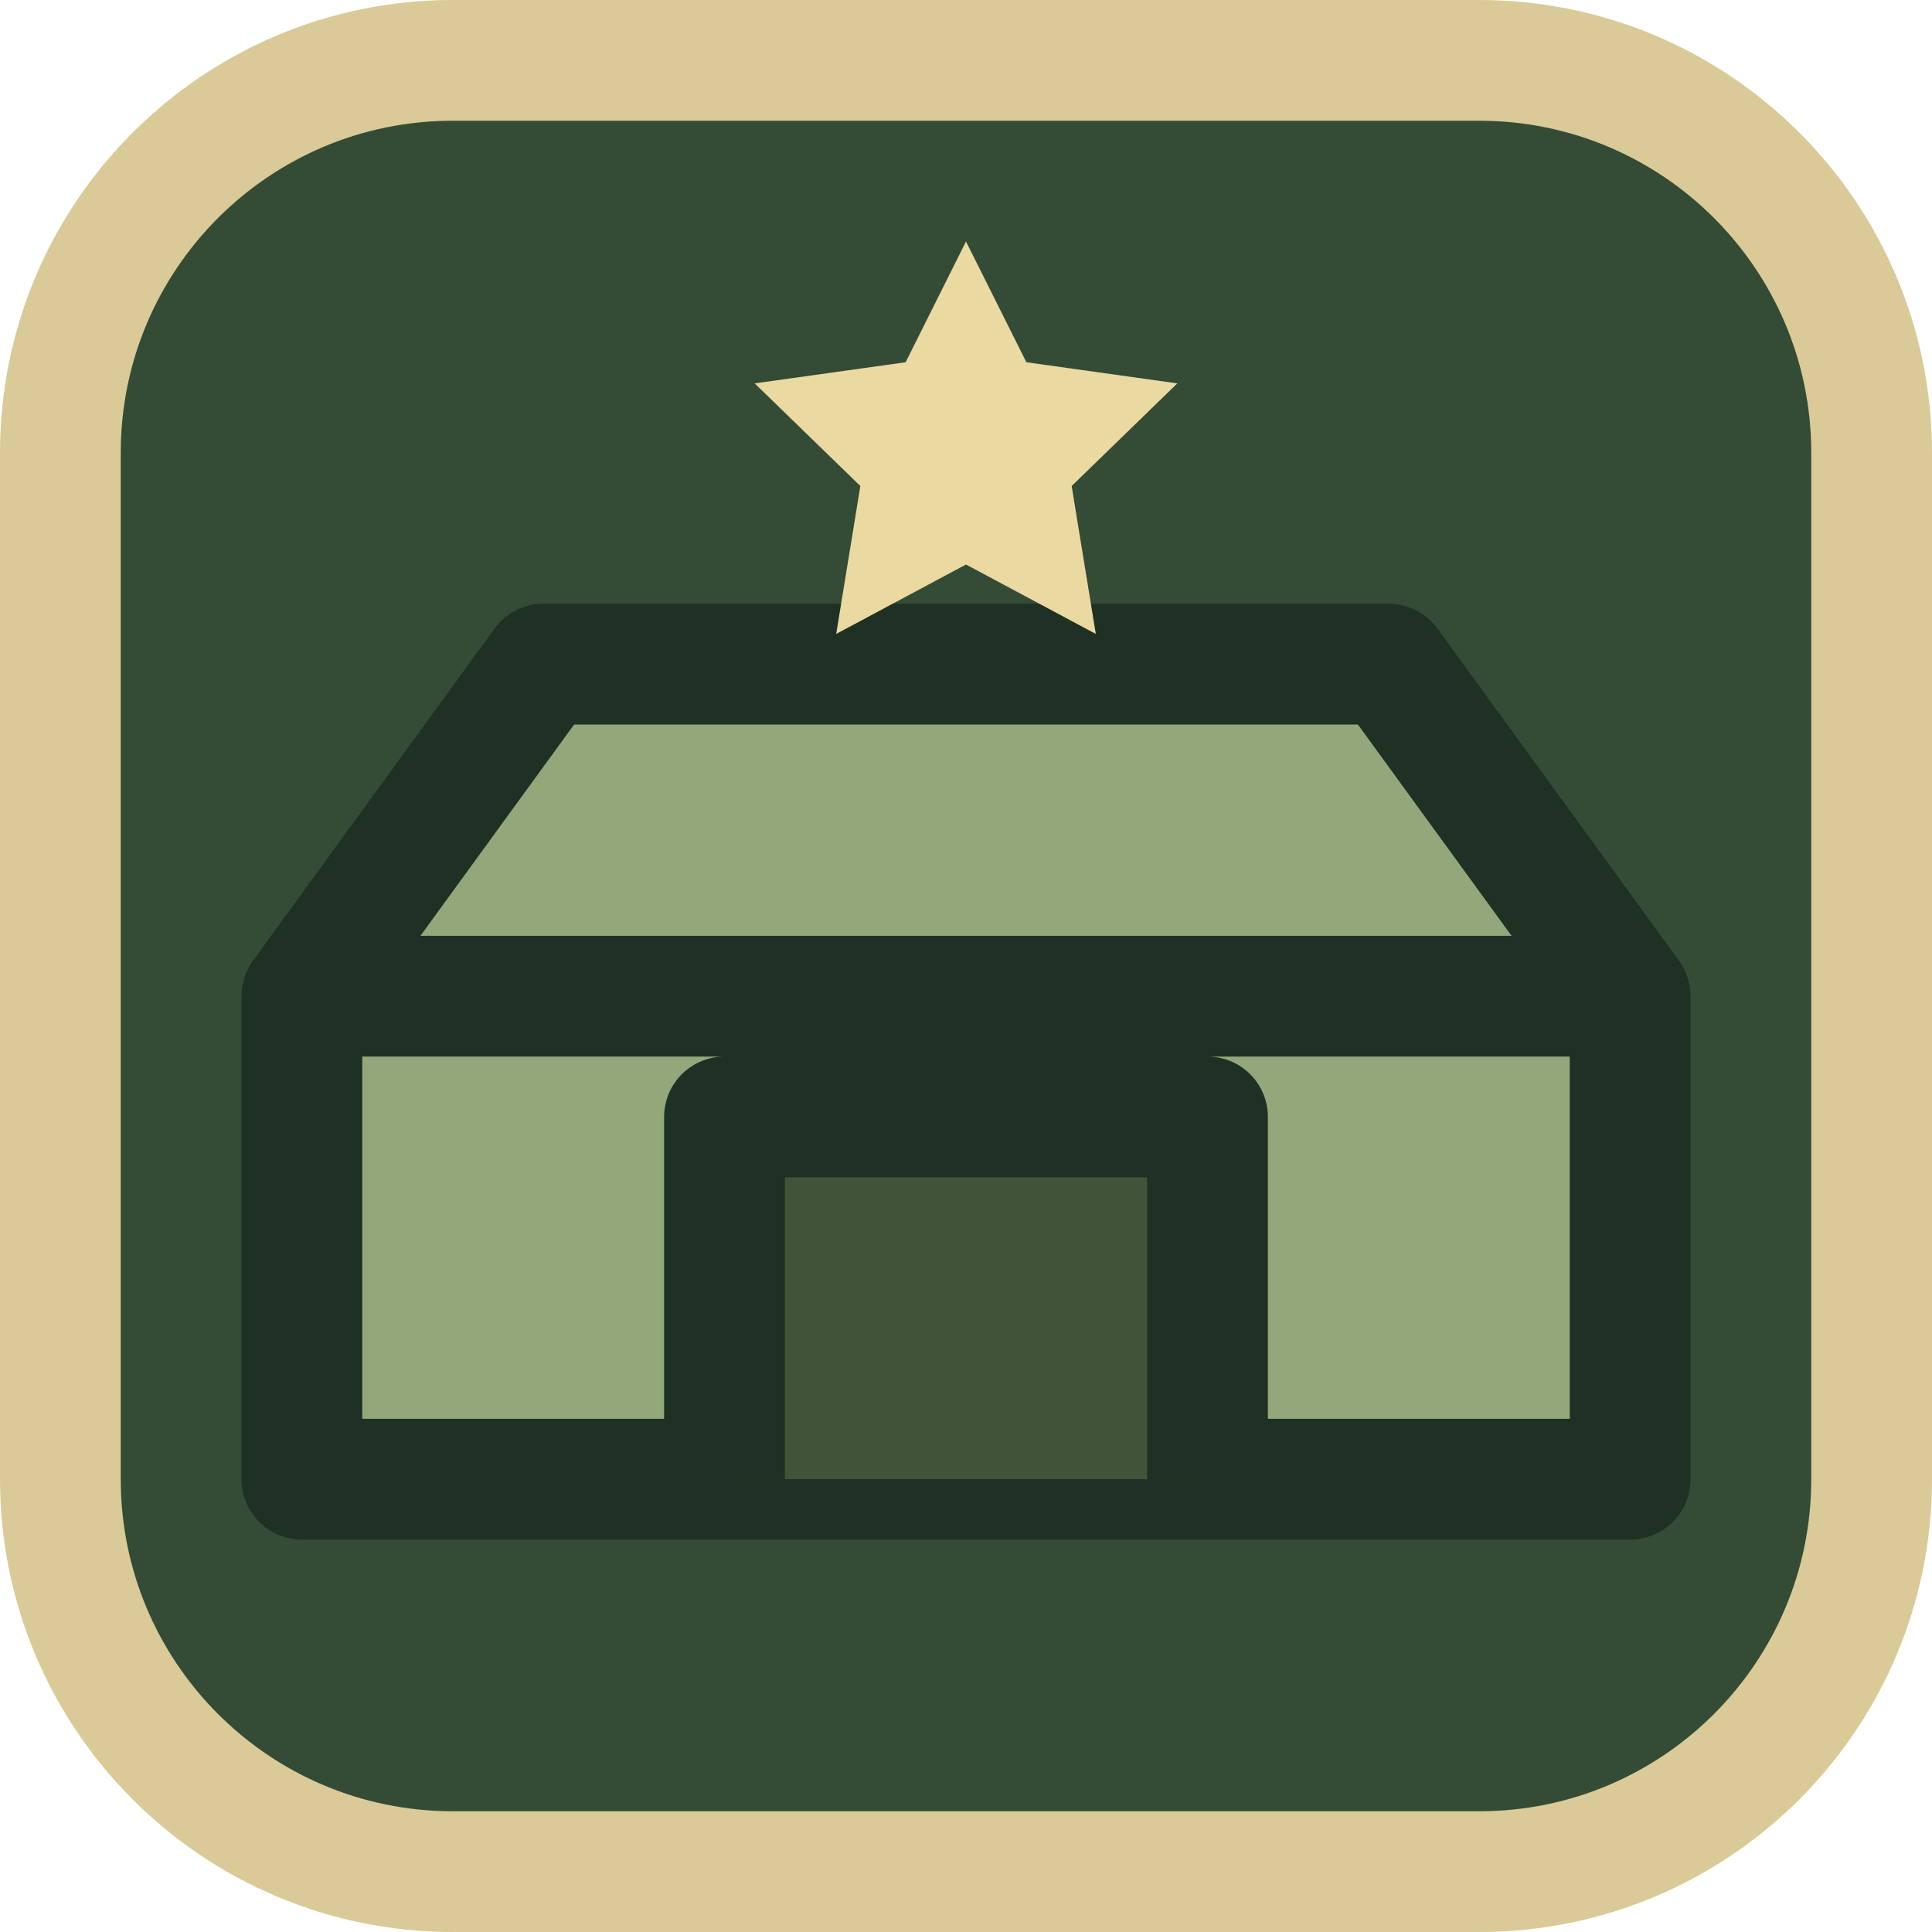
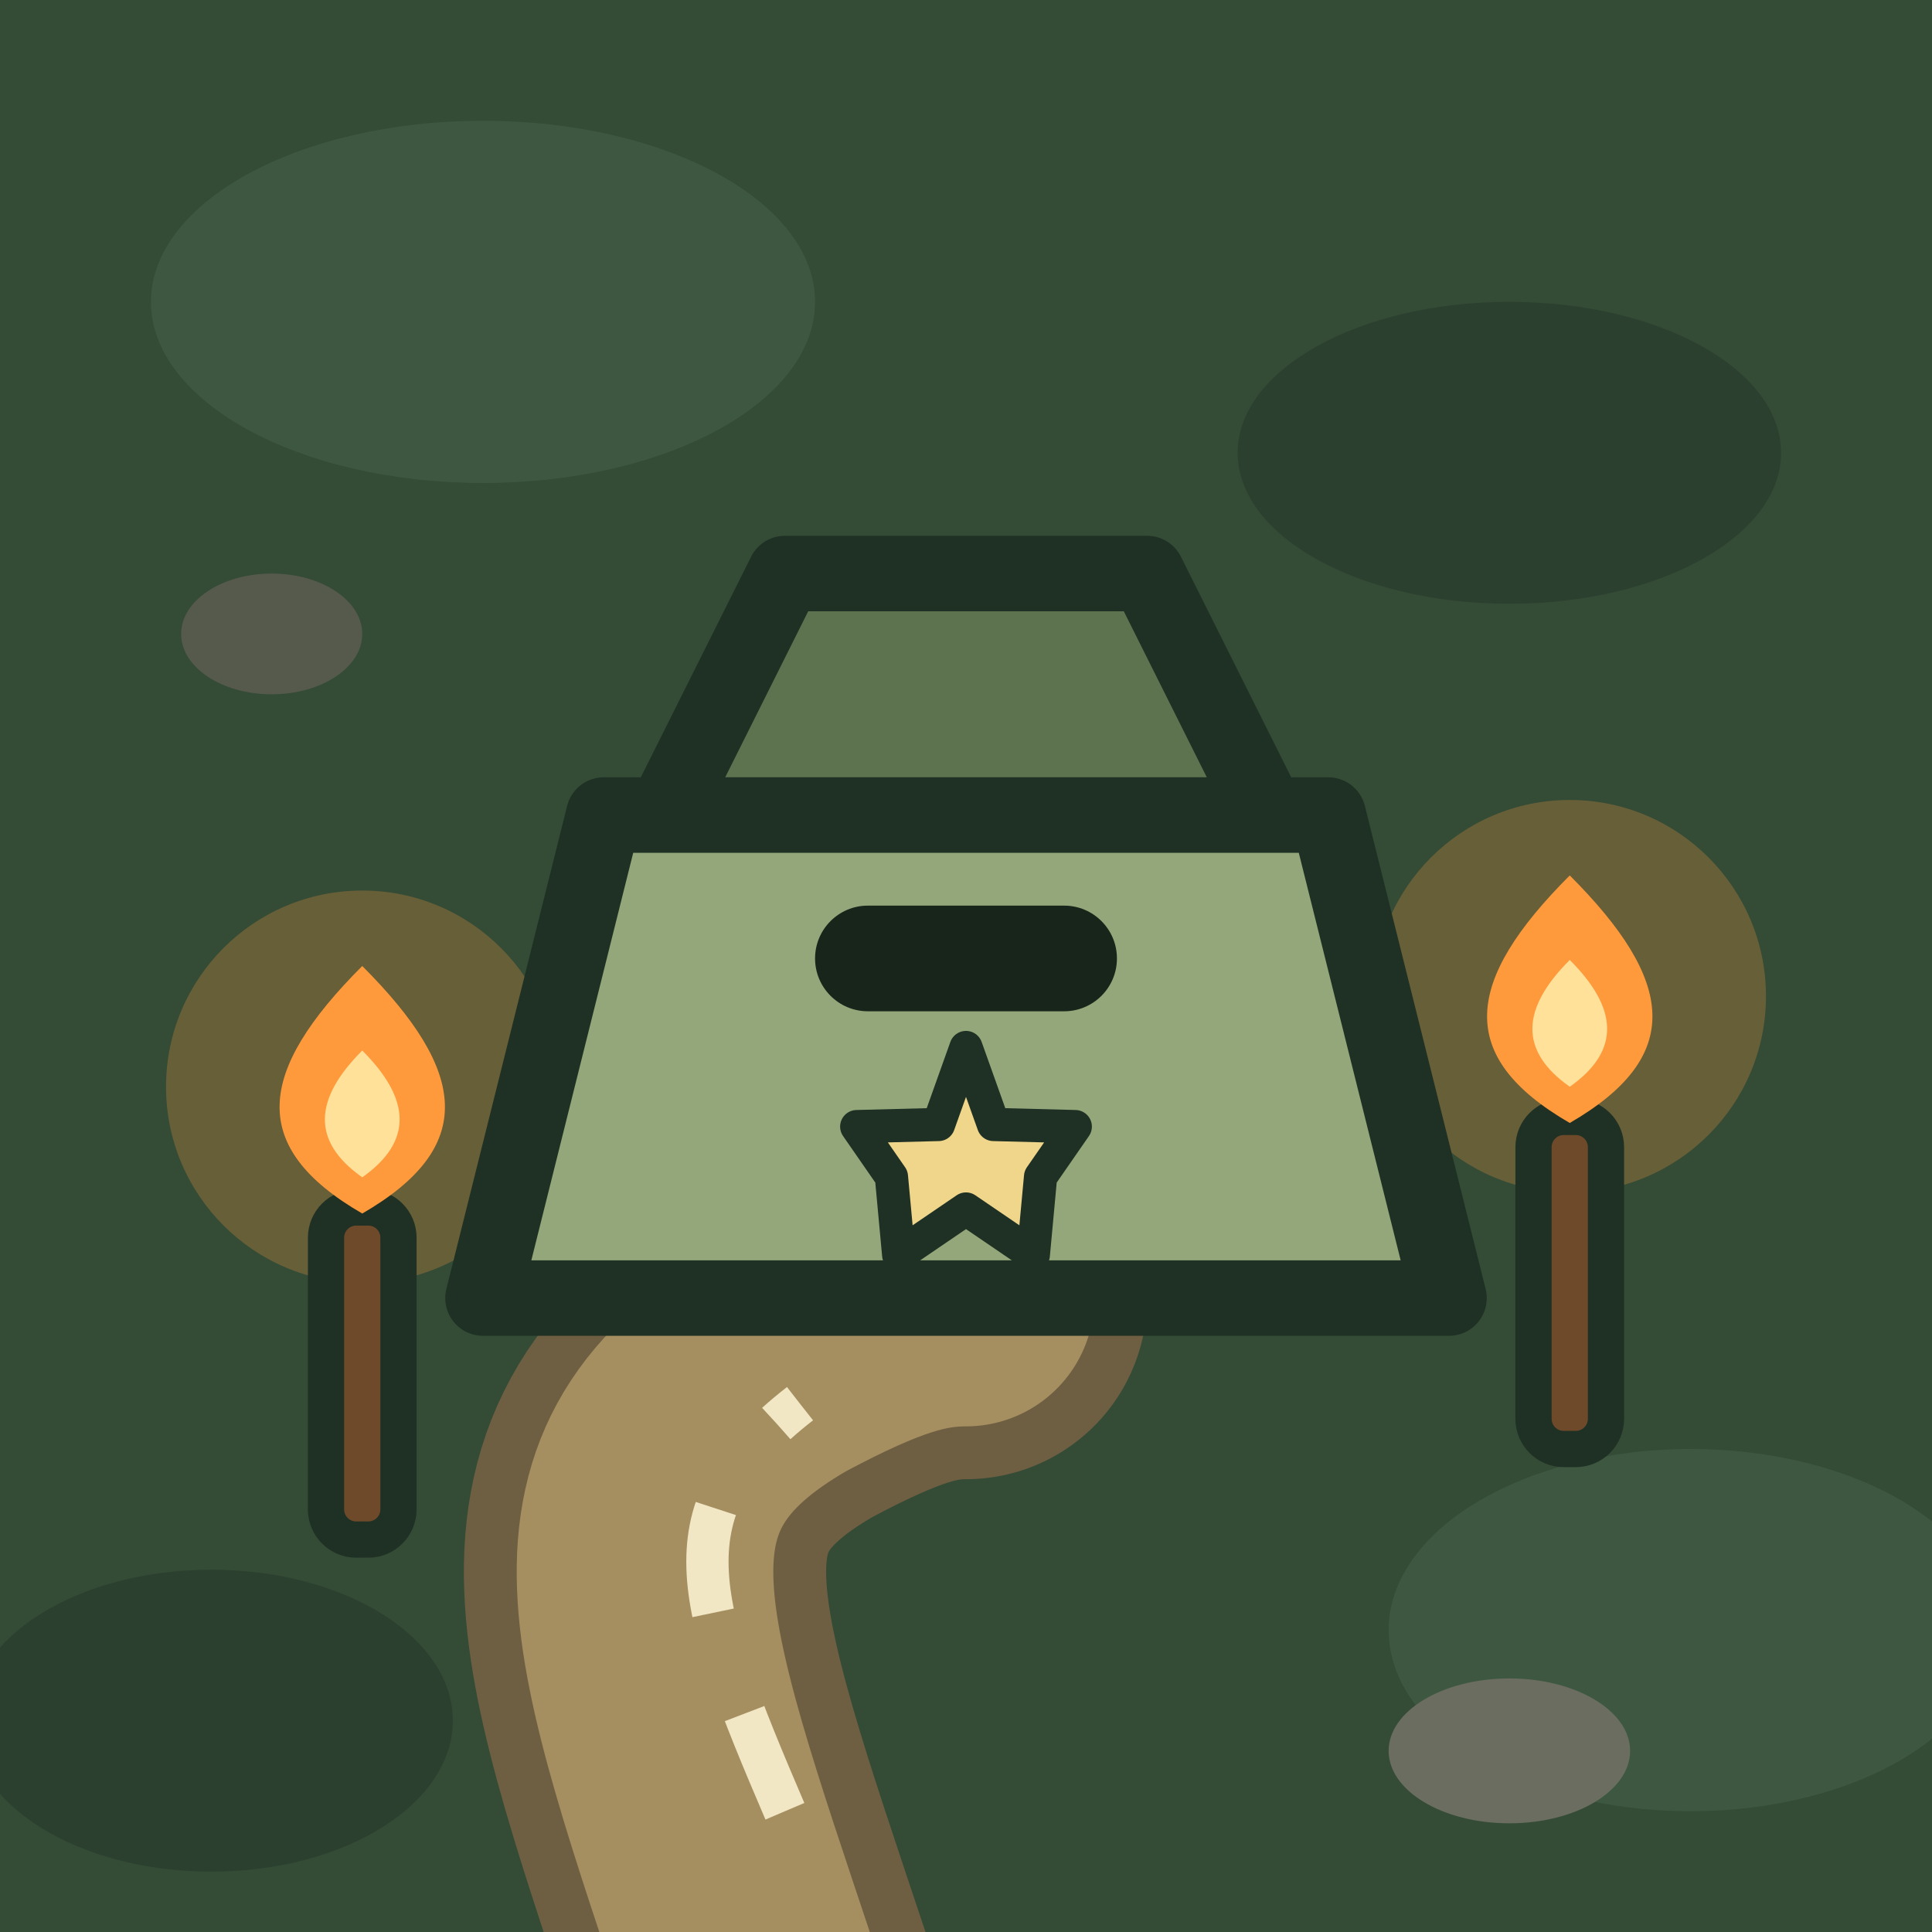
- <svg xmlns="http://www.w3.org/2000/svg" viewBox="0 0 64 64">
-   <rect x="2" y="2" width="60" height="60" rx="13" fill="#344b36" stroke="#d9ca97" stroke-width="4" />
-   <path d="M10 49V33l8-11h28l8 11v16H10z" fill="#94a77a" stroke="#1f3024" stroke-width="4" stroke-linejoin="round" />
-   <path d="M10 33h44M24 49V37h16v12" fill="#40543a" stroke="#1f3024" stroke-width="4" stroke-linejoin="round" />
-   <path d="M32 8l2 4 5 .7-3.5 3.4.8 4.9-4.3-2.3-4.3 2.3.8-4.9-3.5-3.4 5-.7z" fill="#ebd9a2" />
+ <svg xmlns="http://www.w3.org/2000/svg" viewBox="0 0 64 64" role="img" aria-label="Iron Path">
+   <rect width="64" height="64" fill="#344b36" />
+   <ellipse cx="16" cy="10" rx="11" ry="6" fill="#3d5740" />
+   <ellipse cx="50" cy="15" rx="9" ry="5" fill="#2c4030" />
+   <ellipse cx="7" cy="57" rx="8" ry="5" fill="#2c4030" />
+   <ellipse cx="56" cy="54" rx="10" ry="6" fill="#3d5740" />
+   <ellipse cx="50" cy="58" rx="4" ry="2.4" fill="#6a6d5f" />
+   <ellipse cx="9" cy="21" rx="3" ry="2" fill="#565a4c" />
+   <path d="M25 66 C21 54 19 49 26 45 C29 43.4 30.5 43 32 43" fill="none" stroke="#6e5f43" stroke-width="12" stroke-linecap="round" />
+   <path d="M25 66 C21 54 19 49 26 45 C29 43.4 30.5 43 32 43" fill="none" stroke="#a58f60" stroke-width="8.5" stroke-linecap="round" />
+   <path d="M26 60 C23 53 22 50 26.5 46.5" fill="none" stroke="#f1e7c4" stroke-width="1.4" stroke-dasharray="3.5 3.5" />
+   <g>
+     <circle cx="12" cy="36" r="6.5" fill="#ff9a3c" opacity="0.25" />
+     <rect x="10.8" y="40" width="2.4" height="11" rx="1" fill="#6f4a2a" stroke="#1f3024" stroke-width="1.2" />
+     <path d="M12 32 C15.5 35.5 15.8 38 12 40.2 C8.2 38 8.5 35.5 12 32 Z" fill="#ff9a3c" />
+     <path d="M12 34.8 C13.6 36.4 13.7 37.8 12 39 C10.3 37.8 10.4 36.4 12 34.8 Z" fill="#ffe19a" />
+   </g>
+   <g>
+     <circle cx="52" cy="33" r="6.5" fill="#ff9a3c" opacity="0.25" />
+     <rect x="50.8" y="37" width="2.4" height="11" rx="1" fill="#6f4a2a" stroke="#1f3024" stroke-width="1.2" />
+     <path d="M52 29 C55.5 32.5 55.8 35 52 37.2 C48.2 35 48.5 32.5 52 29 Z" fill="#ff9a3c" />
+     <path d="M52 31.8 C53.6 33.4 53.7 34.8 52 36 C50.3 34.8 50.4 33.4 52 31.8 Z" fill="#ffe19a" />
+   </g>
+   <g stroke="#1f3024" stroke-width="2.5" stroke-linejoin="round">
+     <path d="M26 19 L38 19 L42 27 L22 27 Z" fill="#5d7350" />
+     <path d="M20 27 L44 27 L48 43 L16 43 Z" fill="#94a77a" />
+   </g>
+   <rect x="27" y="30" width="10" height="3.5" rx="1.75" fill="#17251b" />
+   <path d="M32 34.7 L32.91 37.25 L35.62 37.32 L34.47 38.98 L34.23 41.57 L32 40.05 L29.77 41.57 L29.53 38.98 L28.38 37.32 L31.09 37.25 Z" fill="#f0d68a" stroke="#1f3024" stroke-width="1.1" stroke-linejoin="round" />
</svg>
